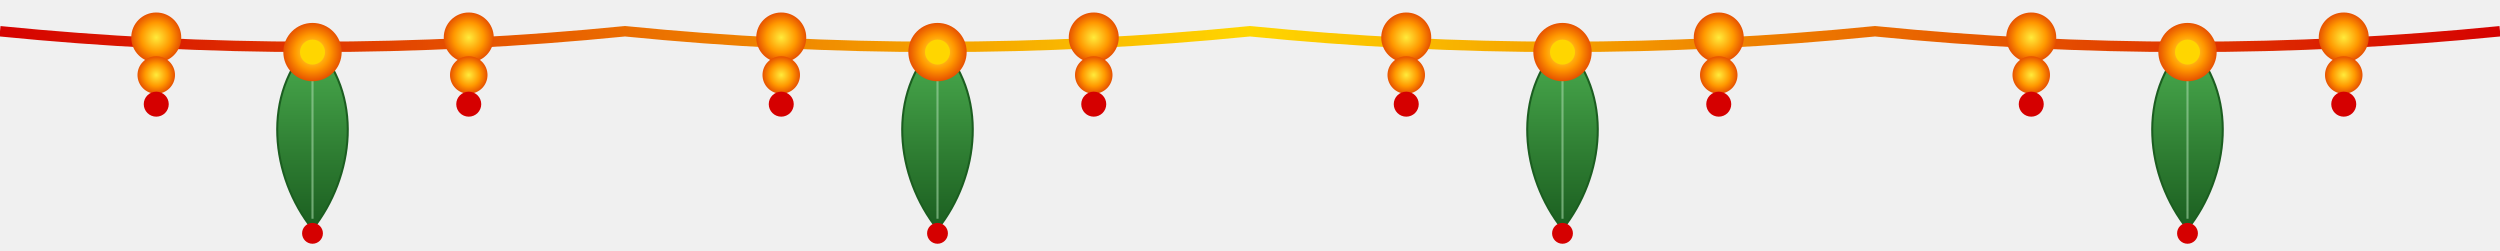
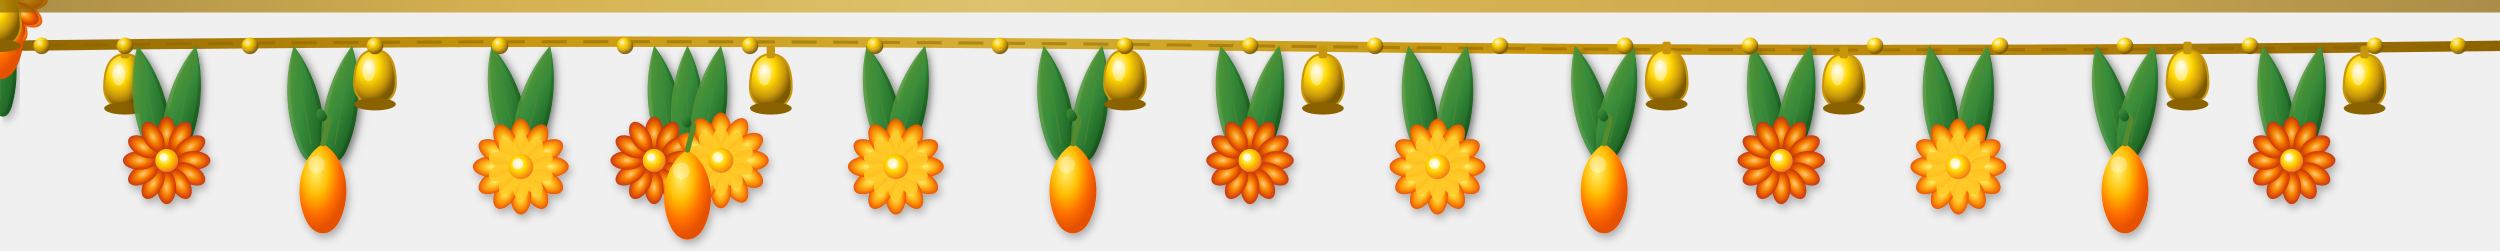
<svg xmlns="http://www.w3.org/2000/svg" viewBox="0 0 1200 120" width="1200" height="120" preserveAspectRatio="none">
  <defs>
-     <radialGradient id="mariGold" cx="50%" cy="50%" r="50%">
-       <stop offset="0%" stop-color="#ffeb3b" />
-       <stop offset="60%" stop-color="#ff9800" />
-       <stop offset="100%" stop-color="#e65100" />
-     </radialGradient>
-     <linearGradient id="leafGrad" x1="0%" y1="0%" x2="0%" y2="100%">
-       <stop offset="0%" stop-color="#4caf50" />
-       <stop offset="60%" stop-color="#2e7d32" />
+     <linearGradient id="ropeGold" x1="0%" y1="0%" x2="100%" y2="0%">
+       <stop offset="0%" stop-color="#8b6200" />
+       <stop offset="20%" stop-color="#c8960c" />
+       <stop offset="40%" stop-color="#d4af37" />
+       <stop offset="60%" stop-color="#c8960c" />
+       <stop offset="80%" stop-color="#b8860b" />
+       <stop offset="100%" stop-color="#8b6200" />
+     </linearGradient>
+     <linearGradient id="leafGreen" x1="0%" y1="0%" x2="100%" y2="100%">
+       <stop offset="0%" stop-color="#558b2f" />
+       <stop offset="40%" stop-color="#2e7d32" />
+       <stop offset="80%" stop-color="#1b5e20" />
+       <stop offset="100%" stop-color="#0f3c12" />
+     </linearGradient>
+     <linearGradient id="leafGreen2" x1="0%" y1="0%" x2="100%" y2="100%">
+       <stop offset="0%" stop-color="#689f38" />
+       <stop offset="50%" stop-color="#388e3c" />
      <stop offset="100%" stop-color="#1b5e20" />
    </linearGradient>
-     <linearGradient id="moliRope" x1="0%" y1="0%" x2="100%" y2="0%">
-       <stop offset="0%" stop-color="#d50000" />
+     <radialGradient id="marigoldOuter" cx="50%" cy="50%" r="50%">
+       <stop offset="0%" stop-color="#fff176" />
+       <stop offset="35%" stop-color="#ffca28" />
+       <stop offset="70%" stop-color="#ff8f00" />
+       <stop offset="100%" stop-color="#e65100" />
+     </radialGradient>
+     <radialGradient id="marigoldOrange" cx="50%" cy="50%" r="50%">
+       <stop offset="0%" stop-color="#ffcc80" />
+       <stop offset="40%" stop-color="#fb8c00" />
+       <stop offset="75%" stop-color="#e65100" />
+       <stop offset="100%" stop-color="#bf360c" />
+     </radialGradient>
+     <radialGradient id="marigoldCenter" cx="40%" cy="40%" r="60%">
+       <stop offset="0%" stop-color="#fffde7" />
      <stop offset="50%" stop-color="#ffd600" />
-       <stop offset="100%" stop-color="#d50000" />
-     </linearGradient>
+       <stop offset="100%" stop-color="#f57f17" />
+     </radialGradient>
+     <radialGradient id="mangoGrad" cx="35%" cy="30%" r="65%">
+       <stop offset="0%" stop-color="#fff176" />
+       <stop offset="40%" stop-color="#ffc107" />
+       <stop offset="75%" stop-color="#ff6f00" />
+       <stop offset="100%" stop-color="#e65100" />
+     </radialGradient>
+     <radialGradient id="beadGold" cx="35%" cy="30%" r="65%">
+       <stop offset="0%" stop-color="#fffde7" />
+       <stop offset="40%" stop-color="#ffd700" />
+       <stop offset="75%" stop-color="#c8960c" />
+       <stop offset="100%" stop-color="#7d5a00" />
+     </radialGradient>
+     <filter id="leafShadow">
+       <feDropShadow dx="1" dy="2" stdDeviation="2" flood-color="rgba(0,0,0,0.3)" />
+     </filter>
+     <filter id="flowerGlow" x="-20%" y="-20%" width="140%" height="140%">
+       <feGaussianBlur stdDeviation="2" result="b" />
+       <feMerge>
+         <feMergeNode in="b" />
+         <feMergeNode in="SourceGraphic" />
+       </feMerge>
+     </filter>
  </defs>
-   <path d="M 0,15 Q 150,30 300,15 Q 450,30 600,15 Q 750,30 900,15 Q 1050,30 1200,15" stroke="url(#moliRope)" stroke-width="5" fill="none" />
-   <g id="toran-unit">
-     <g transform="translate(150, 20)">
-       <path d="M 0,0 C -25,25 -20,65 0,90 C 20,65 25,25 0,0 Z" fill="url(#leafGrad)" stroke="#1b5e20" stroke-width="1" />
-       <path d="M 0,5 L 0,85" stroke="#a5d6a7" stroke-width="1" opacity="0.6" />
-       <circle cx="0" cy="5" r="14" fill="url(#mariGold)" />
-       <circle cx="0" cy="5" r="6" fill="#ffd600" />
-       <circle cx="0" cy="92" r="5" fill="#d50000" />
+   <path d="M 0,22 Q 300,18 600,22 Q 900,26 1200,22" stroke="url(#ropeGold)" stroke-width="5" fill="none" />
+   <path d="M 0,22 Q 300,18 600,22 Q 900,26 1200,22" stroke="#8b6200" stroke-width="1.5" stroke-dasharray="12,8" fill="none" opacity="0.5" />
+   <g id="marigoldY">
+     <circle cx="0" cy="0" r="18" fill="#ff8f00" opacity="0.3" />
+     <g id="mPetalY">
+       <ellipse cx="0" cy="-14" rx="5" ry="9" fill="url(#marigoldOuter)" opacity="0.95" />
    </g>
-     <g transform="translate(75, 18)">
-       <circle cx="0" cy="0" r="12" fill="url(#mariGold)" />
-       <circle cx="0" cy="18" r="9" fill="url(#mariGold)" />
-       <circle cx="0" cy="32" r="6" fill="#d50000" />
+     <use href="#mPetalY" transform="rotate(30)" />
+     <use href="#mPetalY" transform="rotate(60)" />
+     <use href="#mPetalY" transform="rotate(90)" />
+     <use href="#mPetalY" transform="rotate(120)" />
+     <use href="#mPetalY" transform="rotate(150)" />
+     <use href="#mPetalY" transform="rotate(180)" />
+     <use href="#mPetalY" transform="rotate(210)" />
+     <use href="#mPetalY" transform="rotate(240)" />
+     <use href="#mPetalY" transform="rotate(270)" />
+     <use href="#mPetalY" transform="rotate(300)" />
+     <use href="#mPetalY" transform="rotate(330)" />
+     <g id="mInnerY">
+       <ellipse cx="0" cy="-9" rx="4" ry="7" fill="#ffca28" opacity="0.9" />
    </g>
-     <g transform="translate(225, 18)">
-       <circle cx="0" cy="0" r="12" fill="url(#mariGold)" />
-       <circle cx="0" cy="18" r="9" fill="url(#mariGold)" />
-       <circle cx="0" cy="32" r="6" fill="#d50000" />
+     <use href="#mInnerY" transform="rotate(36)" />
+     <use href="#mInnerY" transform="rotate(72)" />
+     <use href="#mInnerY" transform="rotate(108)" />
+     <use href="#mInnerY" transform="rotate(144)" />
+     <use href="#mInnerY" transform="rotate(180)" />
+     <use href="#mInnerY" transform="rotate(216)" />
+     <use href="#mInnerY" transform="rotate(252)" />
+     <use href="#mInnerY" transform="rotate(288)" />
+     <use href="#mInnerY" transform="rotate(324)" />
+     <circle cx="0" cy="0" r="6" fill="url(#marigoldCenter)" />
+     <circle cx="-1.5" cy="-1.5" r="2.5" fill="white" opacity="0.6" />
+   </g>
+   <g id="marigoldO">
+     <circle cx="0" cy="0" r="16" fill="#e65100" opacity="0.25" />
+     <g id="mPetalO">
+       <ellipse cx="0" cy="-13" rx="4.5" ry="8" fill="url(#marigoldOrange)" opacity="0.95" />
    </g>
-   </g>
-   <use href="#toran-unit" transform="translate(300,0)" />
-   <use href="#toran-unit" transform="translate(600,0)" />
-   <use href="#toran-unit" transform="translate(900,0)" />
+     <use href="#mPetalO" transform="rotate(30)" />
+     <use href="#mPetalO" transform="rotate(60)" />
+     <use href="#mPetalO" transform="rotate(90)" />
+     <use href="#mPetalO" transform="rotate(120)" />
+     <use href="#mPetalO" transform="rotate(150)" />
+     <use href="#mPetalO" transform="rotate(180)" />
+     <use href="#mPetalO" transform="rotate(210)" />
+     <use href="#mPetalO" transform="rotate(240)" />
+     <use href="#mPetalO" transform="rotate(270)" />
+     <use href="#mPetalO" transform="rotate(300)" />
+     <use href="#mPetalO" transform="rotate(330)" />
+     <circle cx="0" cy="0" r="5.5" fill="url(#marigoldCenter)" />
+     <circle cx="-1.5" cy="-1.5" r="2" fill="white" opacity="0.6" />
+   </g>
+   <g id="leafPair" filter="url(#leafShadow)">
+     <path d="M 0,0 C -6,15 -8,35 -4,50 C -1,58 4,58 6,50 C 10,35 8,15 0,0 Z" fill="url(#leafGreen)" />
+     <line x1="0" y1="3" x2="0" y2="48" stroke="#1b5e20" stroke-width="1" opacity="0.7" />
+     <path d="M 0,0 C 6,15 8,35 4,50 C 1,58 -4,58 -6,50 C -10,35 -8,15 0,0 Z" fill="url(#leafGreen2)" opacity="0.85" />
+     <line x1="0" y1="3" x2="0" y2="48" stroke="#558b2f" stroke-width="0.8" opacity="0.5" />
+   </g>
+   <g id="mangoFruit">
+     <path d="M 0,-5 C -12,2 -14,20 -8,32 C -4,40 4,40 8,32 C 14,20 12,2 0,-5 Z" fill="url(#mangoGrad)" />
+     <circle cx="-3" cy="5" r="4" fill="white" opacity="0.3" />
+     <path d="M 0,-5 C 2,-14 4,-16 2,-18" stroke="#558b2f" stroke-width="2.5" fill="none" stroke-linecap="round" />
+     <path d="M 2,-18 C 0,-24 -4,-22 -3,-18 C -1,-14 2,-16 2,-18 Z" fill="url(#leafGreen)" />
+   </g>
+   <g id="goldBell">
+     <path d="M 0,-4 C -8,-4 -10,4 -10,12 C -10,18 -6,22 0,22 C 6,22 10,18 10,12 C 10,4 8,-4 0,-4 Z" fill="url(#beadGold)" stroke="#c8960c" stroke-width="1" />
+     <rect x="-2" y="-8" width="4" height="6" rx="1" fill="#c8960c" />
+     <ellipse cx="0" cy="22" rx="10" ry="3" fill="#8b6200" />
+     <ellipse cx="-3" cy="6" rx="3" ry="5" fill="white" opacity="0.4" />
+   </g>
+   <g transform="translate(60,22)">
+     <use href="#goldBell" transform="translate(0,8)" />
+   </g>
+   <g transform="translate(80,22)" filter="url(#leafShadow)">
+     <use href="#leafPair" transform="translate(-14,0) rotate(-12)" />
+     <use href="#leafPair" transform="translate(14,0)  rotate(12)" />
+     <use href="#marigoldO" transform="translate(0,55)" />
+   </g>
+   <g transform="translate(155,22)" filter="url(#leafShadow)">
+     <use href="#leafPair" transform="translate(-14,0) rotate(-10)" />
+     <use href="#leafPair" transform="translate(14,0)  rotate(10)" />
+     <use href="#mangoFruit" transform="translate(0,52)" />
+   </g>
+   <g transform="translate(180,22)">
+     <use href="#goldBell" transform="translate(0,6)" />
+   </g>
+   <g transform="translate(250,22)" filter="url(#leafShadow)">
+     <use href="#leafPair" transform="translate(-14,0) rotate(-14)" />
+     <use href="#leafPair" transform="translate(14,0)  rotate(14)" />
+     <use href="#marigoldY" transform="translate(0,58)" />
+   </g>
+   <g transform="translate(330,22)" filter="url(#leafShadow)">
+     <use href="#leafPair" transform="translate(-16,0) rotate(-10)" />
+     <use href="#leafPair" transform="translate(0,0)" />
+     <use href="#leafPair" transform="translate(16,0)  rotate(10)" />
+     <use href="#marigoldO" transform="translate(-16,55)" />
+     <use href="#marigoldY" transform="translate(16,55)" />
+     <use href="#mangoFruit" transform="translate(0,55)" />
+   </g>
+   <g transform="translate(370,22)">
+     <use href="#goldBell" transform="translate(0,8)" />
+   </g>
+   <g transform="translate(430,22)" filter="url(#leafShadow)">
+     <use href="#leafPair" transform="translate(-14,0) rotate(-14)" />
+     <use href="#leafPair" transform="translate(14,0)  rotate(14)" />
+     <use href="#marigoldY" transform="translate(0,58)" />
+   </g>
+   <g transform="translate(515,22)" filter="url(#leafShadow)">
+     <use href="#leafPair" transform="translate(-14,0) rotate(-10)" />
+     <use href="#leafPair" transform="translate(14,0)  rotate(10)" />
+     <use href="#mangoFruit" transform="translate(0,52)" />
+   </g>
+   <g transform="translate(540,22)">
+     <use href="#goldBell" transform="translate(0,6)" />
+   </g>
+   <g transform="translate(600,22)" filter="url(#leafShadow)">
+     <use href="#leafPair" transform="translate(-14,0) rotate(-12)" />
+     <use href="#leafPair" transform="translate(14,0)  rotate(12)" />
+     <use href="#marigoldO" transform="translate(0,55)" />
+   </g>
+   <g transform="translate(635,22)">
+     <use href="#goldBell" transform="translate(0,8)" />
+   </g>
+   <g transform="translate(690,22)" filter="url(#leafShadow)">
+     <use href="#leafPair" transform="translate(-14,0) rotate(-10)" />
+     <use href="#leafPair" transform="translate(14,0)  rotate(10)" />
+     <use href="#marigoldY" transform="translate(0,58)" />
+   </g>
+   <g transform="translate(770,22)" filter="url(#leafShadow)">
+     <use href="#leafPair" transform="translate(-14,0) rotate(-14)" />
+     <use href="#leafPair" transform="translate(14,0)  rotate(14)" />
+     <use href="#mangoFruit" transform="translate(0,52)" />
+   </g>
+   <g transform="translate(800,22)">
+     <use href="#goldBell" transform="translate(0,6)" />
+   </g>
+   <g transform="translate(855,22)" filter="url(#leafShadow)">
+     <use href="#leafPair" transform="translate(-14,0) rotate(-12)" />
+     <use href="#leafPair" transform="translate(14,0)  rotate(12)" />
+     <use href="#marigoldO" transform="translate(0,55)" />
+   </g>
+   <g transform="translate(885,22)">
+     <use href="#goldBell" transform="translate(0,8)" />
+   </g>
+   <g transform="translate(940,22)" filter="url(#leafShadow)">
+     <use href="#leafPair" transform="translate(-14,0) rotate(-10)" />
+     <use href="#leafPair" transform="translate(14,0)  rotate(10)" />
+     <use href="#marigoldY" transform="translate(0,58)" />
+   </g>
+   <g transform="translate(1020,22)" filter="url(#leafShadow)">
+     <use href="#leafPair" transform="translate(-14,0) rotate(-14)" />
+     <use href="#leafPair" transform="translate(14,0)  rotate(14)" />
+     <use href="#mangoFruit" transform="translate(0,52)" />
+   </g>
+   <g transform="translate(1050,22)">
+     <use href="#goldBell" transform="translate(0,6)" />
+   </g>
+   <g transform="translate(1100,22)" filter="url(#leafShadow)">
+     <use href="#leafPair" transform="translate(-14,0) rotate(-12)" />
+     <use href="#leafPair" transform="translate(14,0)  rotate(12)" />
+     <use href="#marigoldO" transform="translate(0,55)" />
+   </g>
+   <g transform="translate(1135,22)">
+     <use href="#goldBell" transform="translate(0,8)" />
+   </g>
+   <rect x="0" y="0" width="1200" height="6" fill="url(#ropeGold)" opacity="0.7" />
+   <g fill="url(#beadGold)" opacity="0.9">
+     <circle cx="20" cy="22" r="4" />
+     <circle cx="60" cy="22" r="4" />
+     <circle cx="120" cy="22" r="4" />
+     <circle cx="180" cy="22" r="4" />
+     <circle cx="240" cy="22" r="4" />
+     <circle cx="300" cy="22" r="4" />
+     <circle cx="360" cy="22" r="4" />
+     <circle cx="420" cy="22" r="4" />
+     <circle cx="480" cy="22" r="4" />
+     <circle cx="540" cy="22" r="4" />
+     <circle cx="600" cy="22" r="4" />
+     <circle cx="660" cy="22" r="4" />
+     <circle cx="720" cy="22" r="4" />
+     <circle cx="780" cy="22" r="4" />
+     <circle cx="840" cy="22" r="4" />
+     <circle cx="900" cy="22" r="4" />
+     <circle cx="960" cy="22" r="4" />
+     <circle cx="1020" cy="22" r="4" />
+     <circle cx="1080" cy="22" r="4" />
+     <circle cx="1140" cy="22" r="4" />
+     <circle cx="1180" cy="22" r="4" />
+   </g>
</svg>
